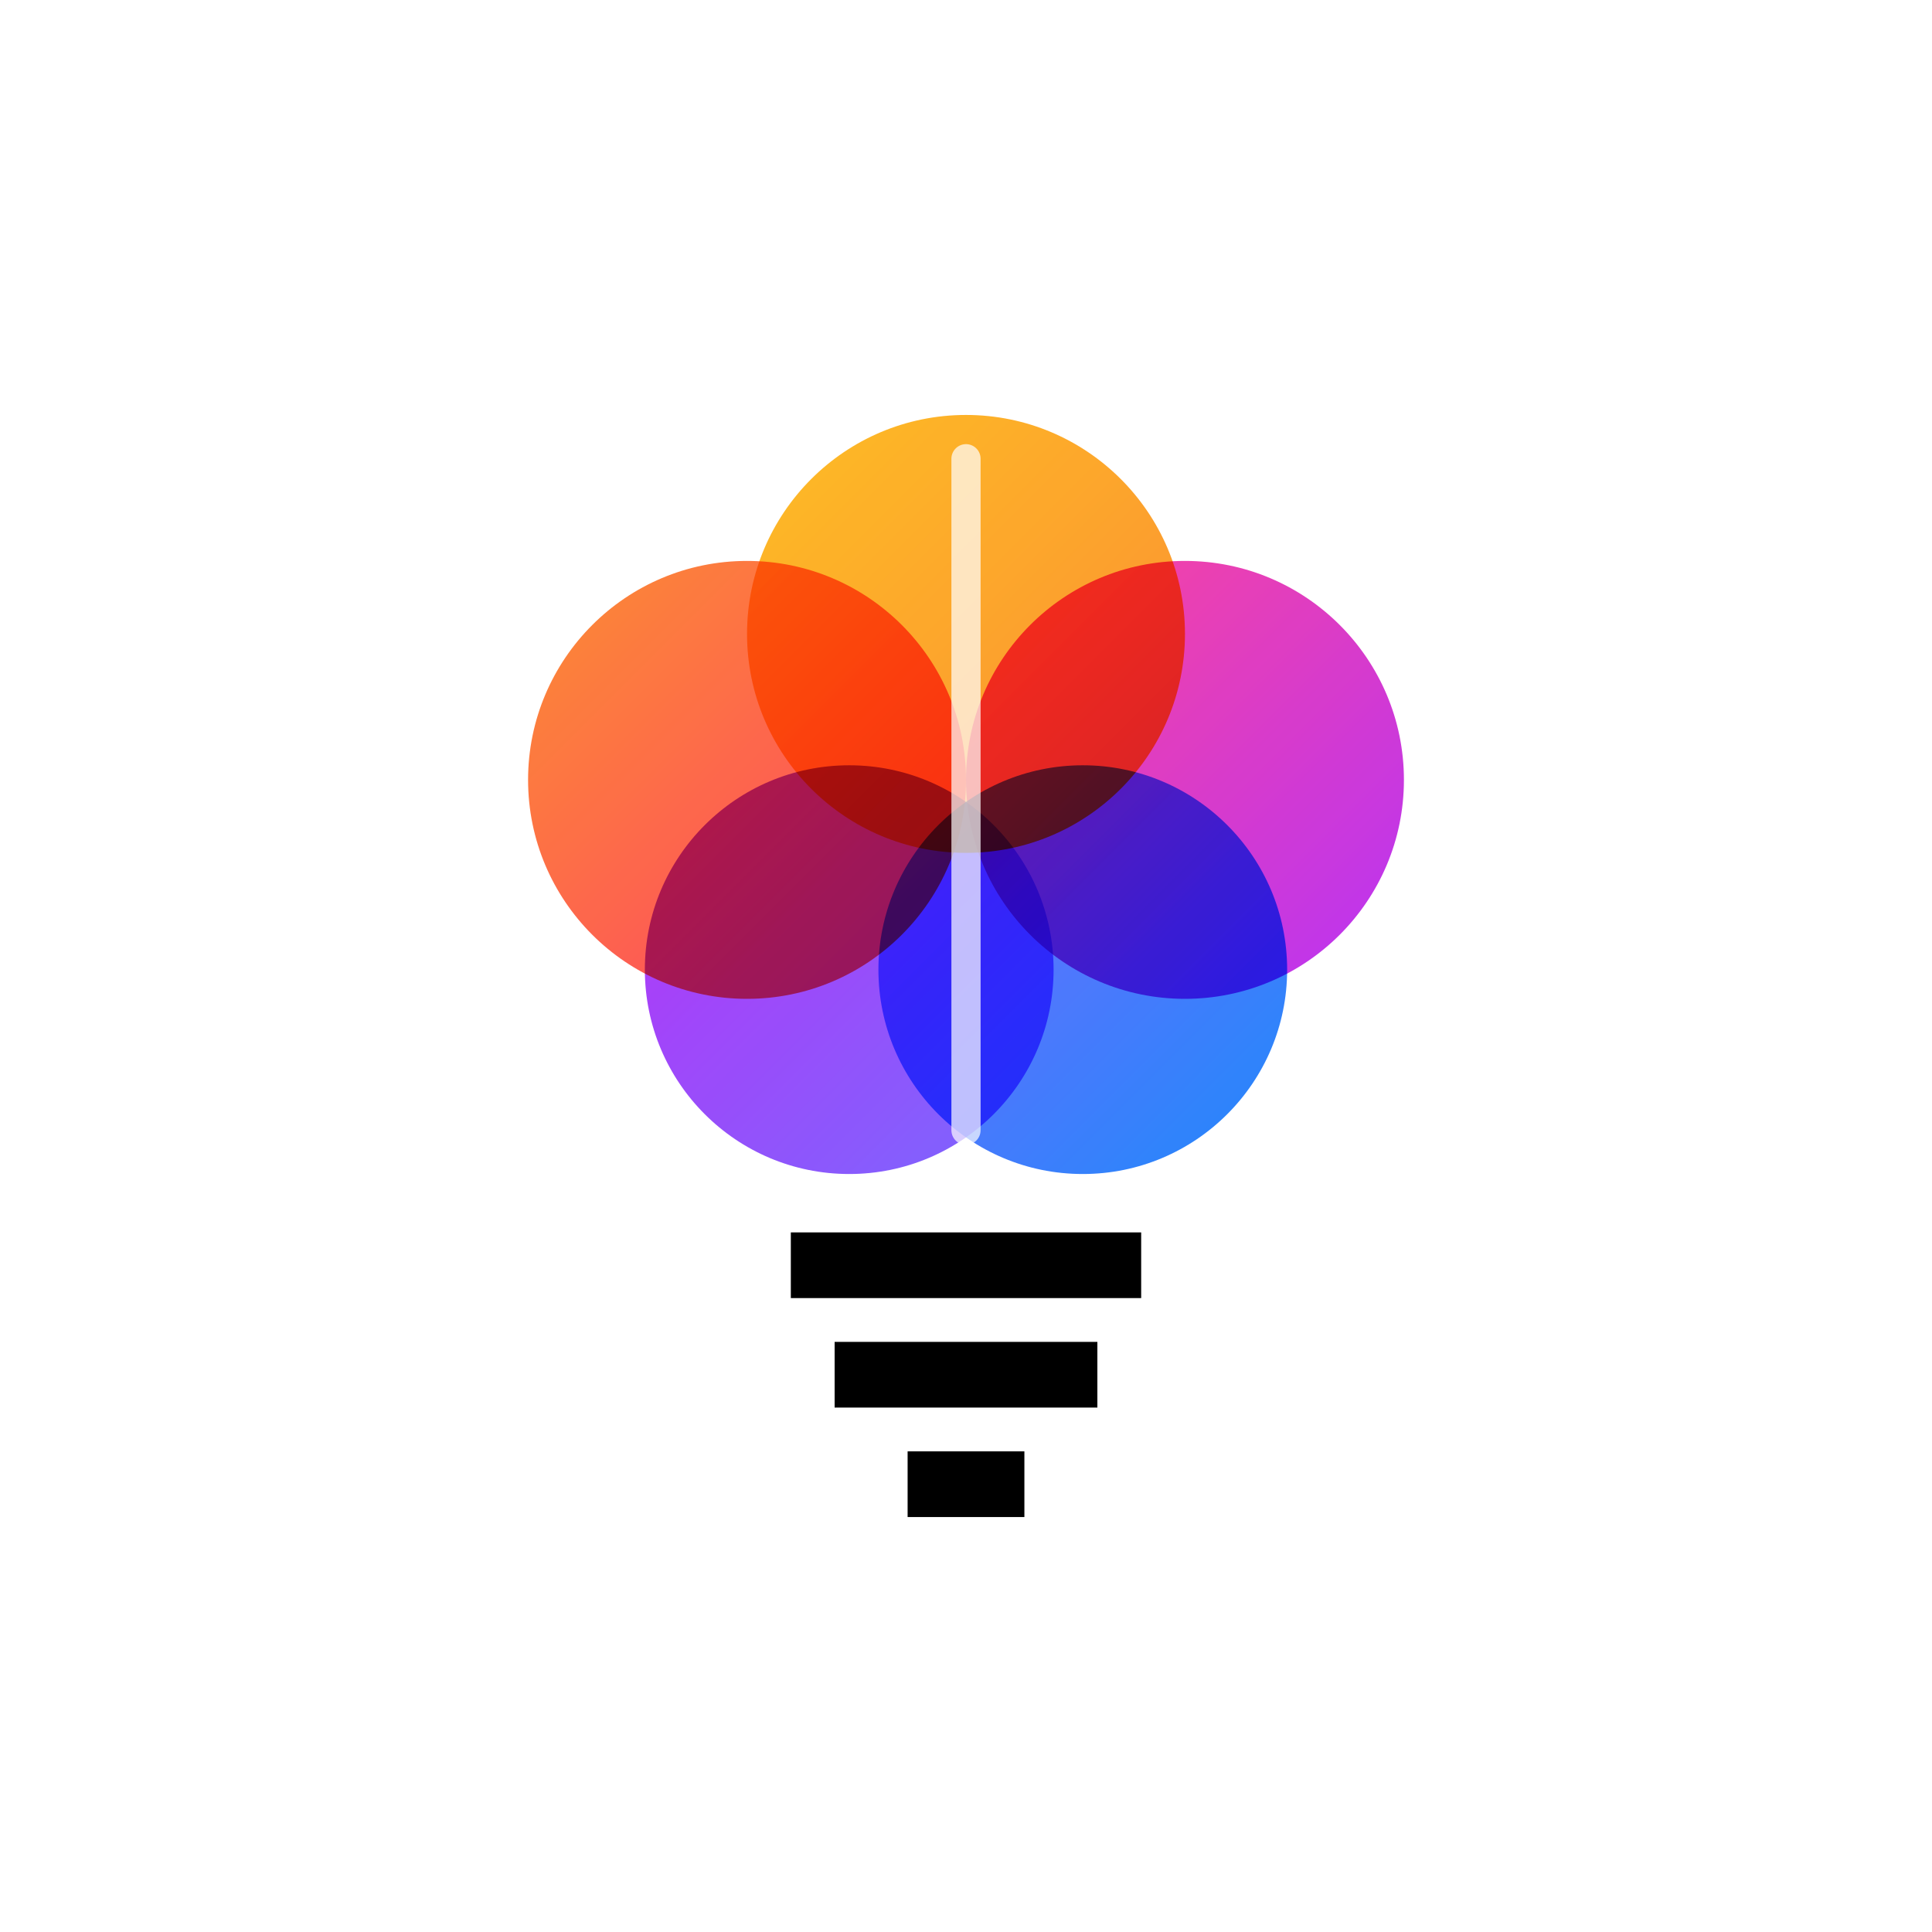
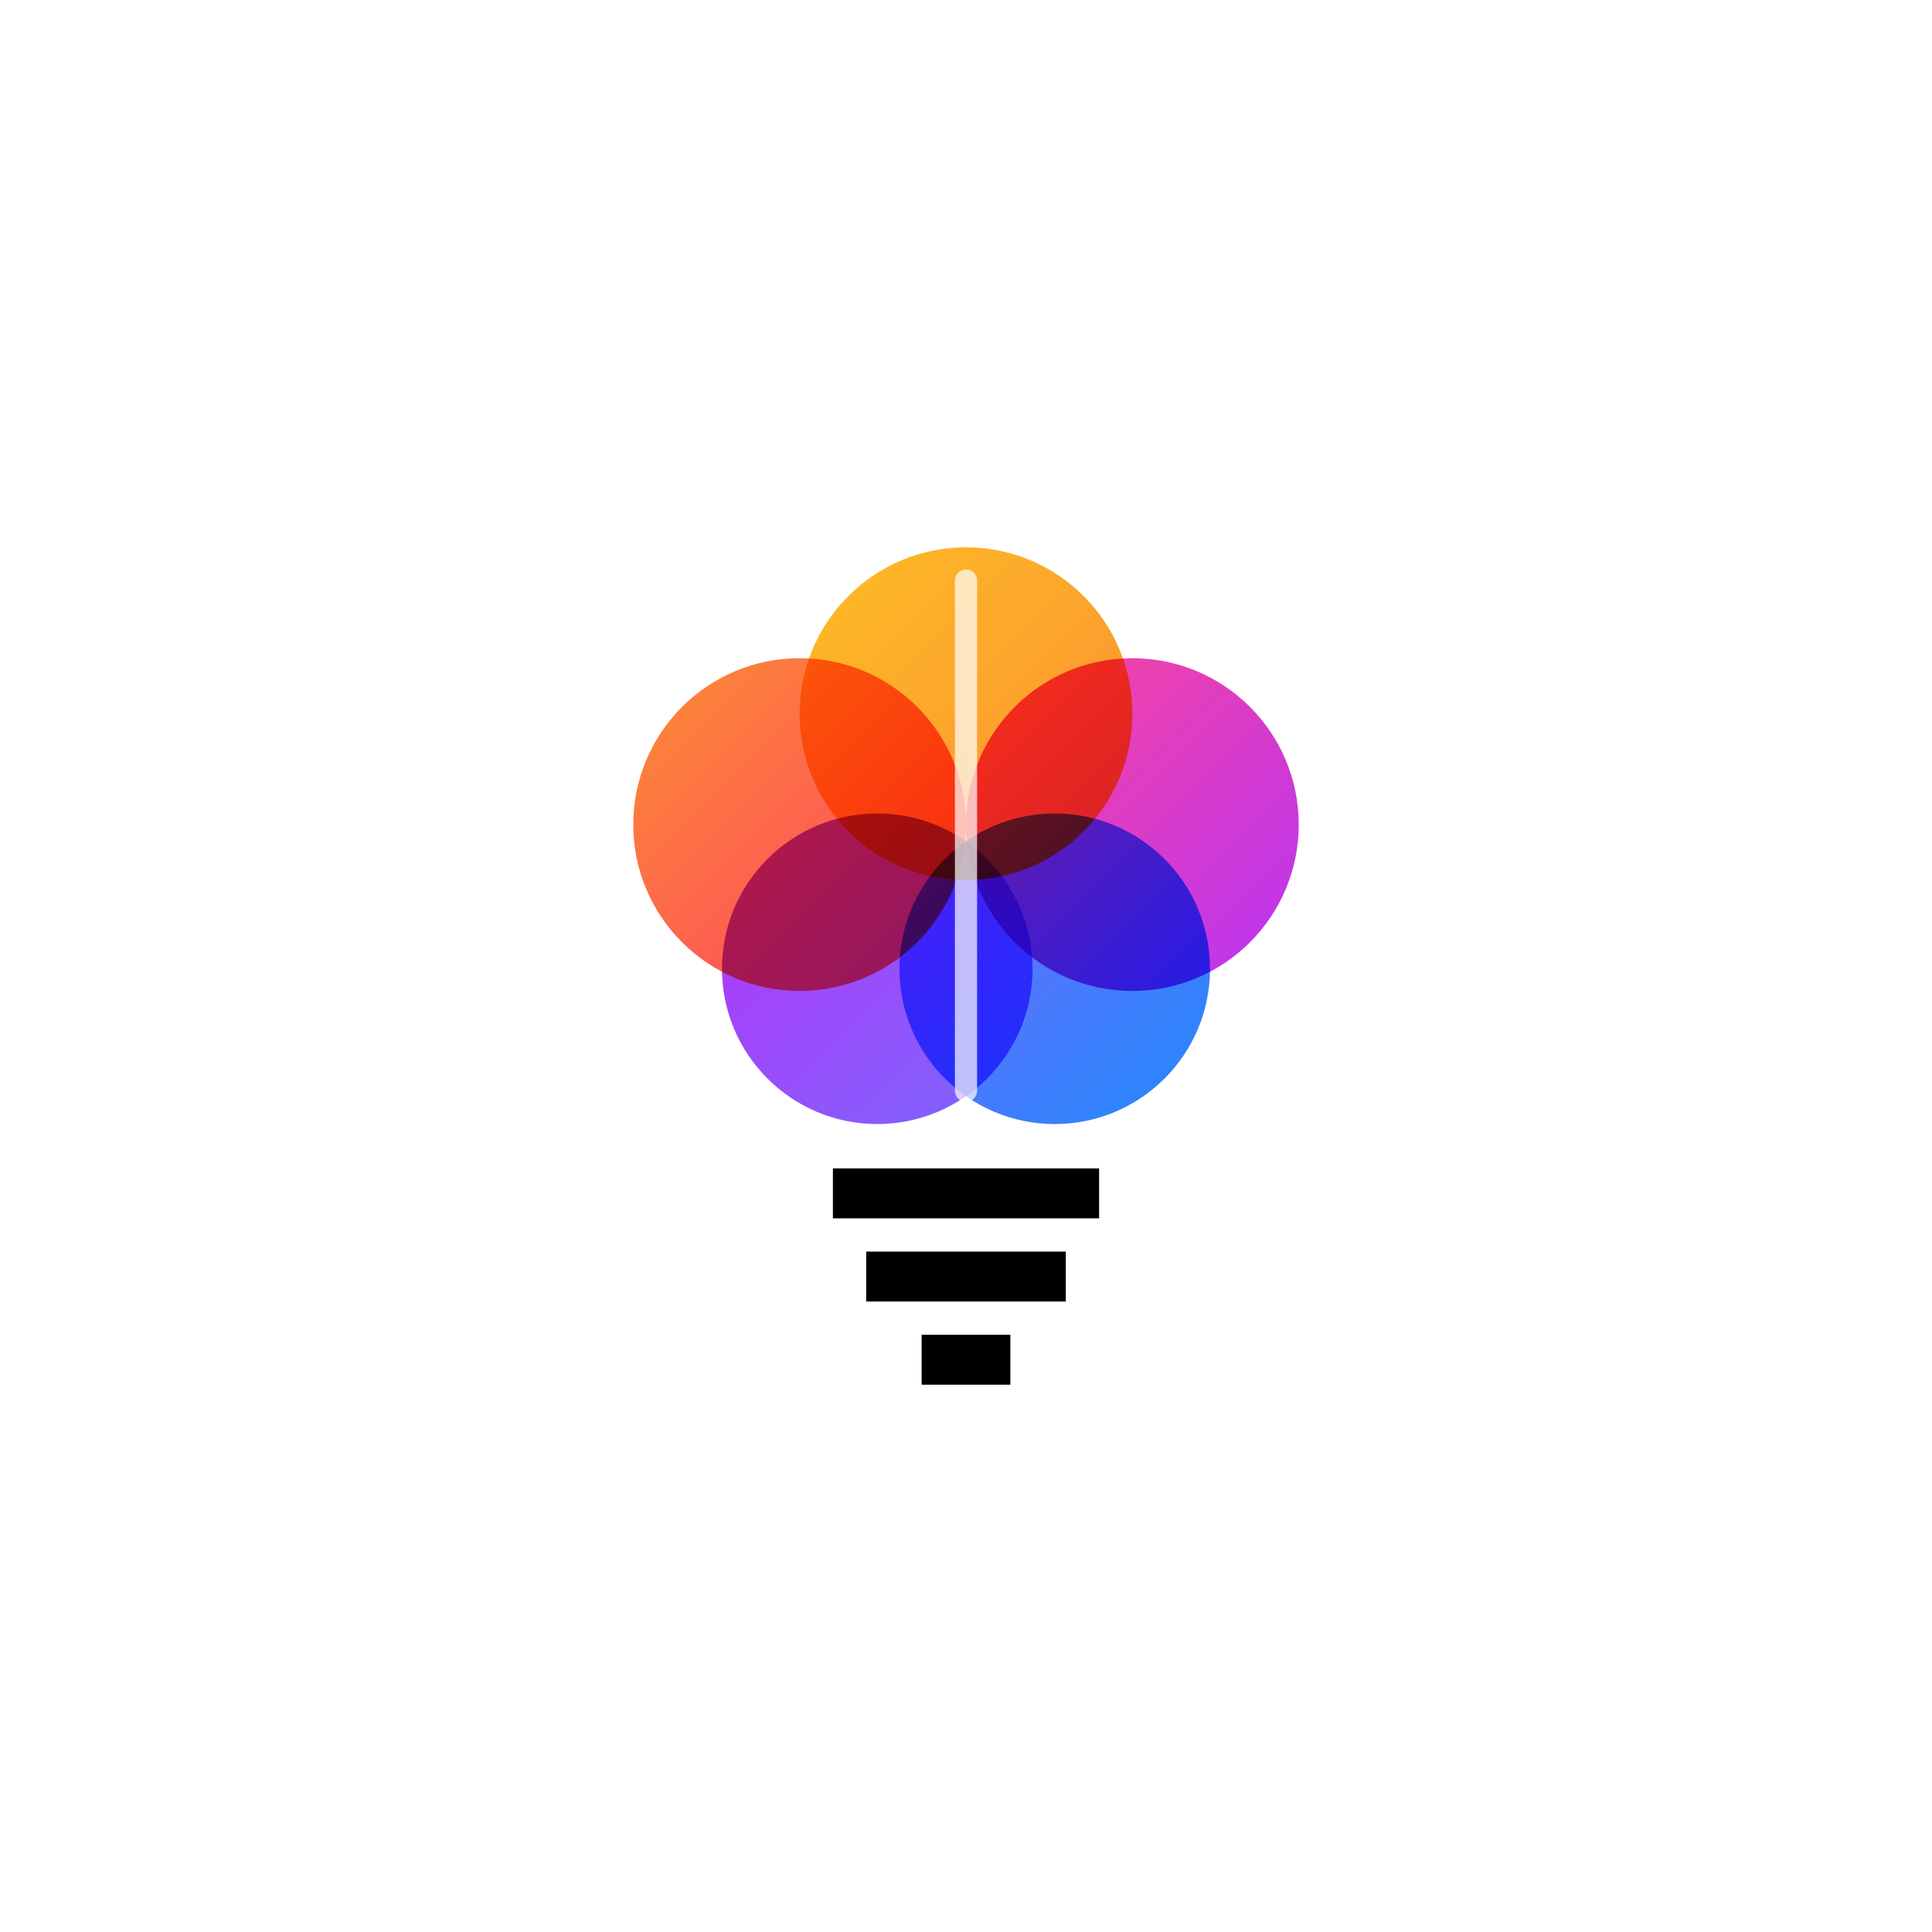
<svg xmlns="http://www.w3.org/2000/svg" viewBox="0 0 108 108">
  <defs>
    <linearGradient id="a" x1="0" y1="0" x2="1" y2="1">
      <stop offset="0" stop-color="#FDB60D" />
      <stop offset="1" stop-color="#FC801D" />
    </linearGradient>
    <linearGradient id="b" x1="0" y1="0" x2="1" y2="1">
      <stop offset="0" stop-color="#FC801D" />
      <stop offset="1" stop-color="#FE2857" />
    </linearGradient>
    <linearGradient id="c" x1="0" y1="0" x2="1" y2="1">
      <stop offset="0" stop-color="#FF318C" />
      <stop offset="1" stop-color="#AF1DF5" />
    </linearGradient>
    <linearGradient id="d" x1="0" y1="0" x2="1" y2="1">
      <stop offset="0" stop-color="#AF1DF5" />
      <stop offset="1" stop-color="#6B57FF" />
    </linearGradient>
    <linearGradient id="e" x1="0" y1="0" x2="1" y2="1">
      <stop offset="0" stop-color="#6B57FF" />
      <stop offset="1" stop-color="#087CFA" />
    </linearGradient>
  </defs>
  <rect width="108" height="108" fill="#FFFFFF" />
-   <g transform="translate(54 54) scale(0.408) translate(-100 -105.5)">
+   <g transform="translate(54 54) scale(0.310) translate(-100 -105.5)">
    <circle cx="100" cy="60" r="30" fill="url(#a)" opacity="0.9" style="mix-blend-mode: multiply" />
    <circle cx="70" cy="80" r="30" fill="url(#b)" opacity="0.9" style="mix-blend-mode: multiply" />
    <circle cx="130" cy="80" r="30" fill="url(#c)" opacity="0.9" style="mix-blend-mode: multiply" />
    <circle cx="84" cy="106" r="28" fill="url(#d)" opacity="0.9" style="mix-blend-mode: multiply" />
    <circle cx="116" cy="106" r="28" fill="url(#e)" opacity="0.9" style="mix-blend-mode: multiply" />
    <path d="M100 36 L100 128" fill="none" stroke="#FFFFFF" stroke-width="4" stroke-linecap="round" opacity="0.7" />
    <rect x="76" y="142" width="48" height="9" fill="#000000" />
    <rect x="82" y="157" width="36" height="9" fill="#000000" />
    <rect x="92" y="172" width="16" height="9" fill="#000000" />
  </g>
</svg>
